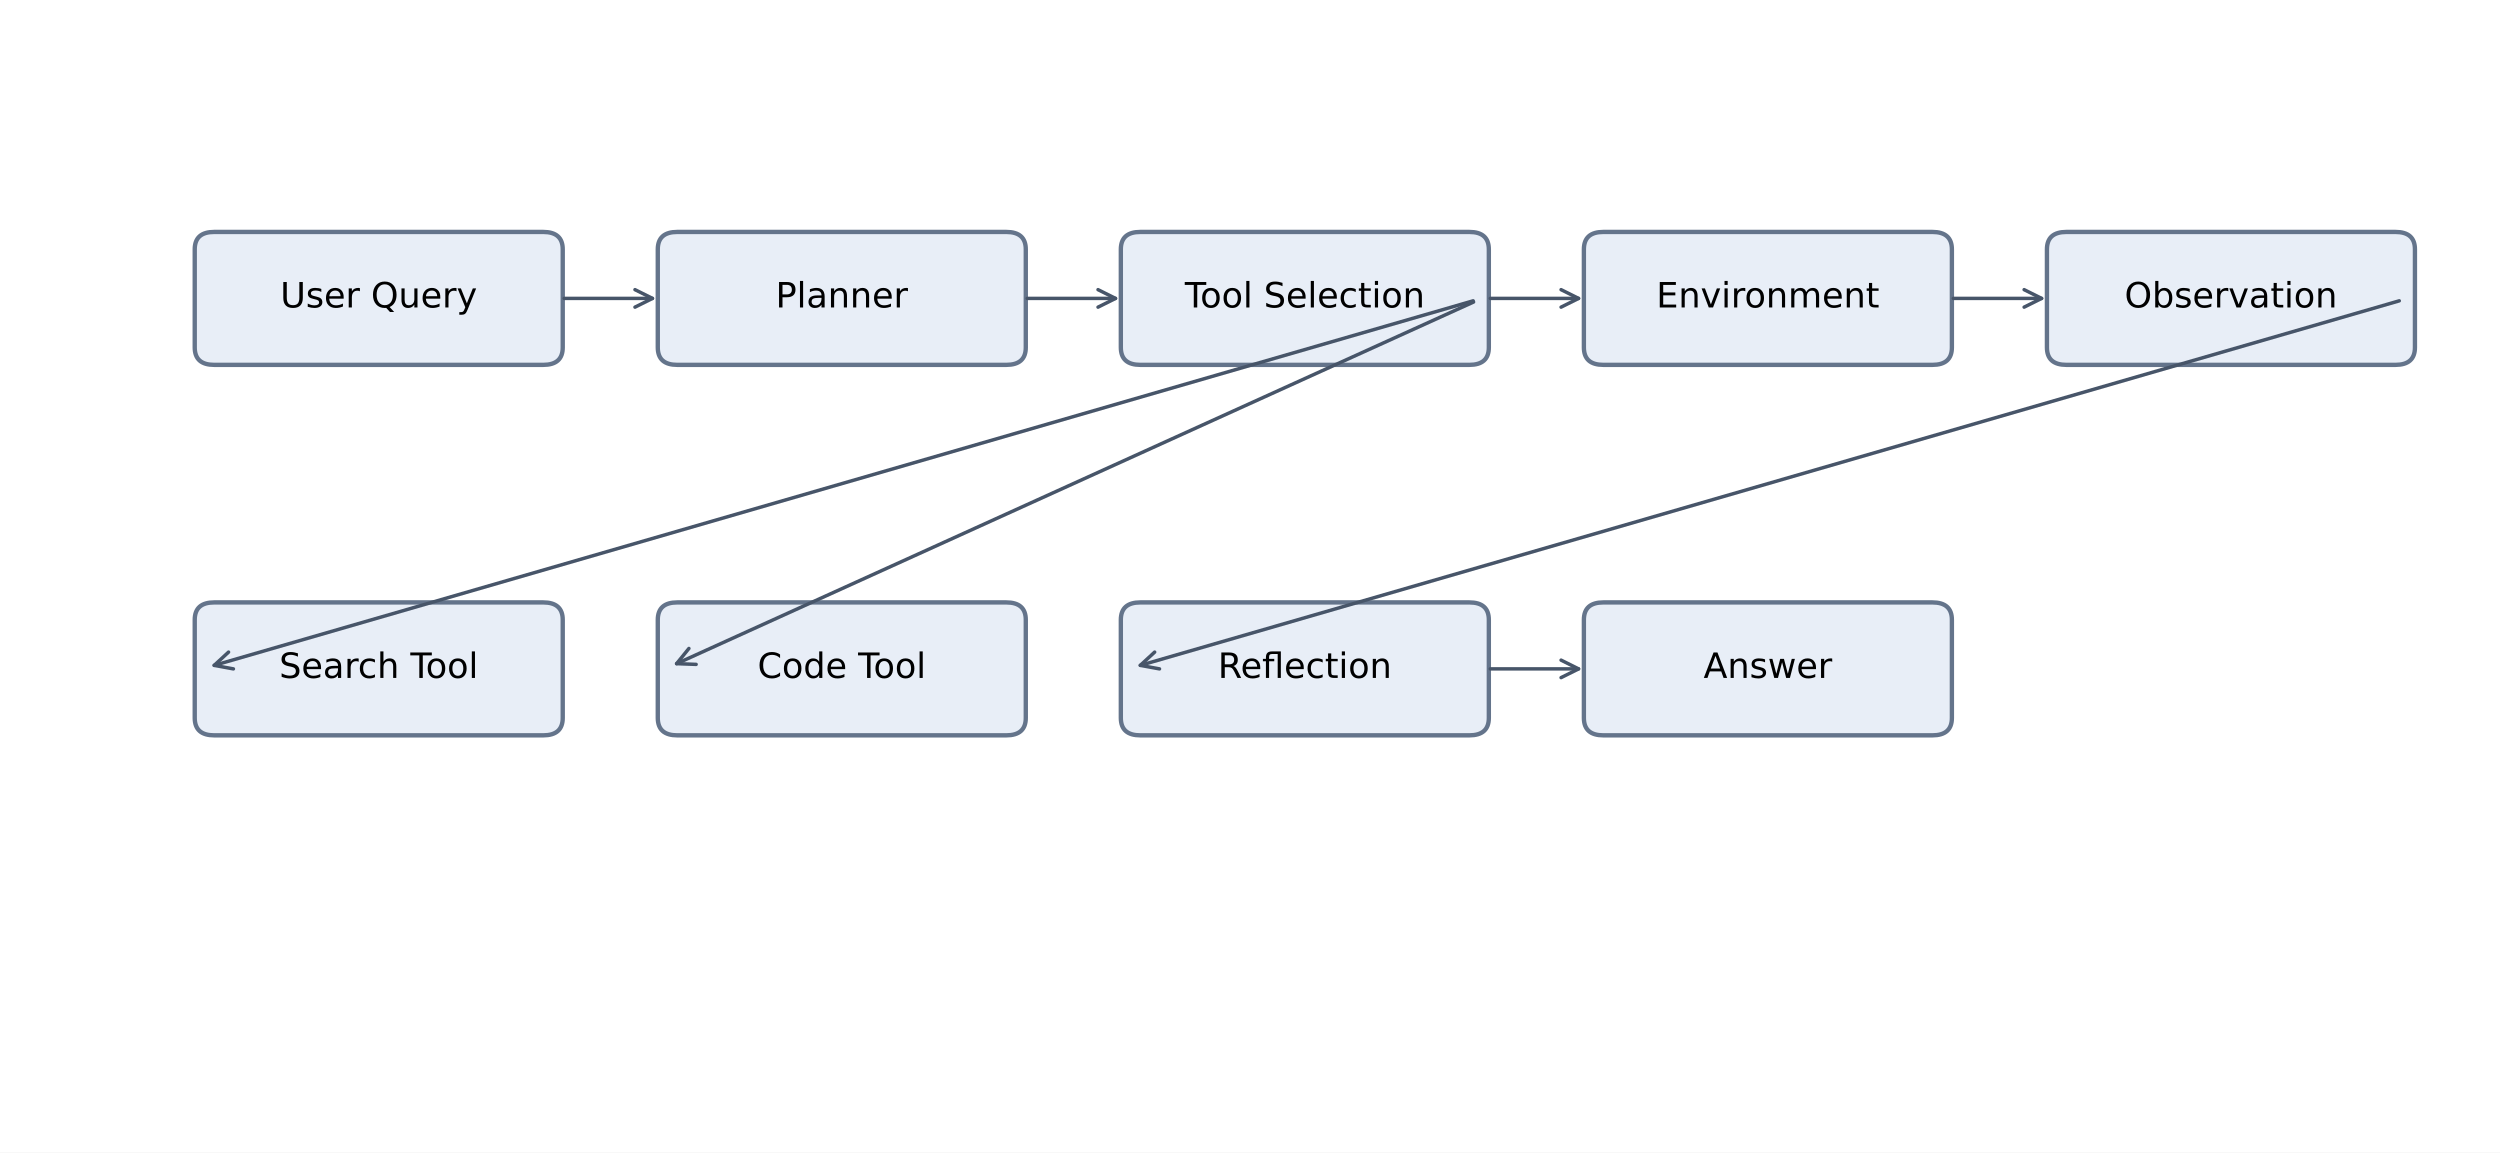
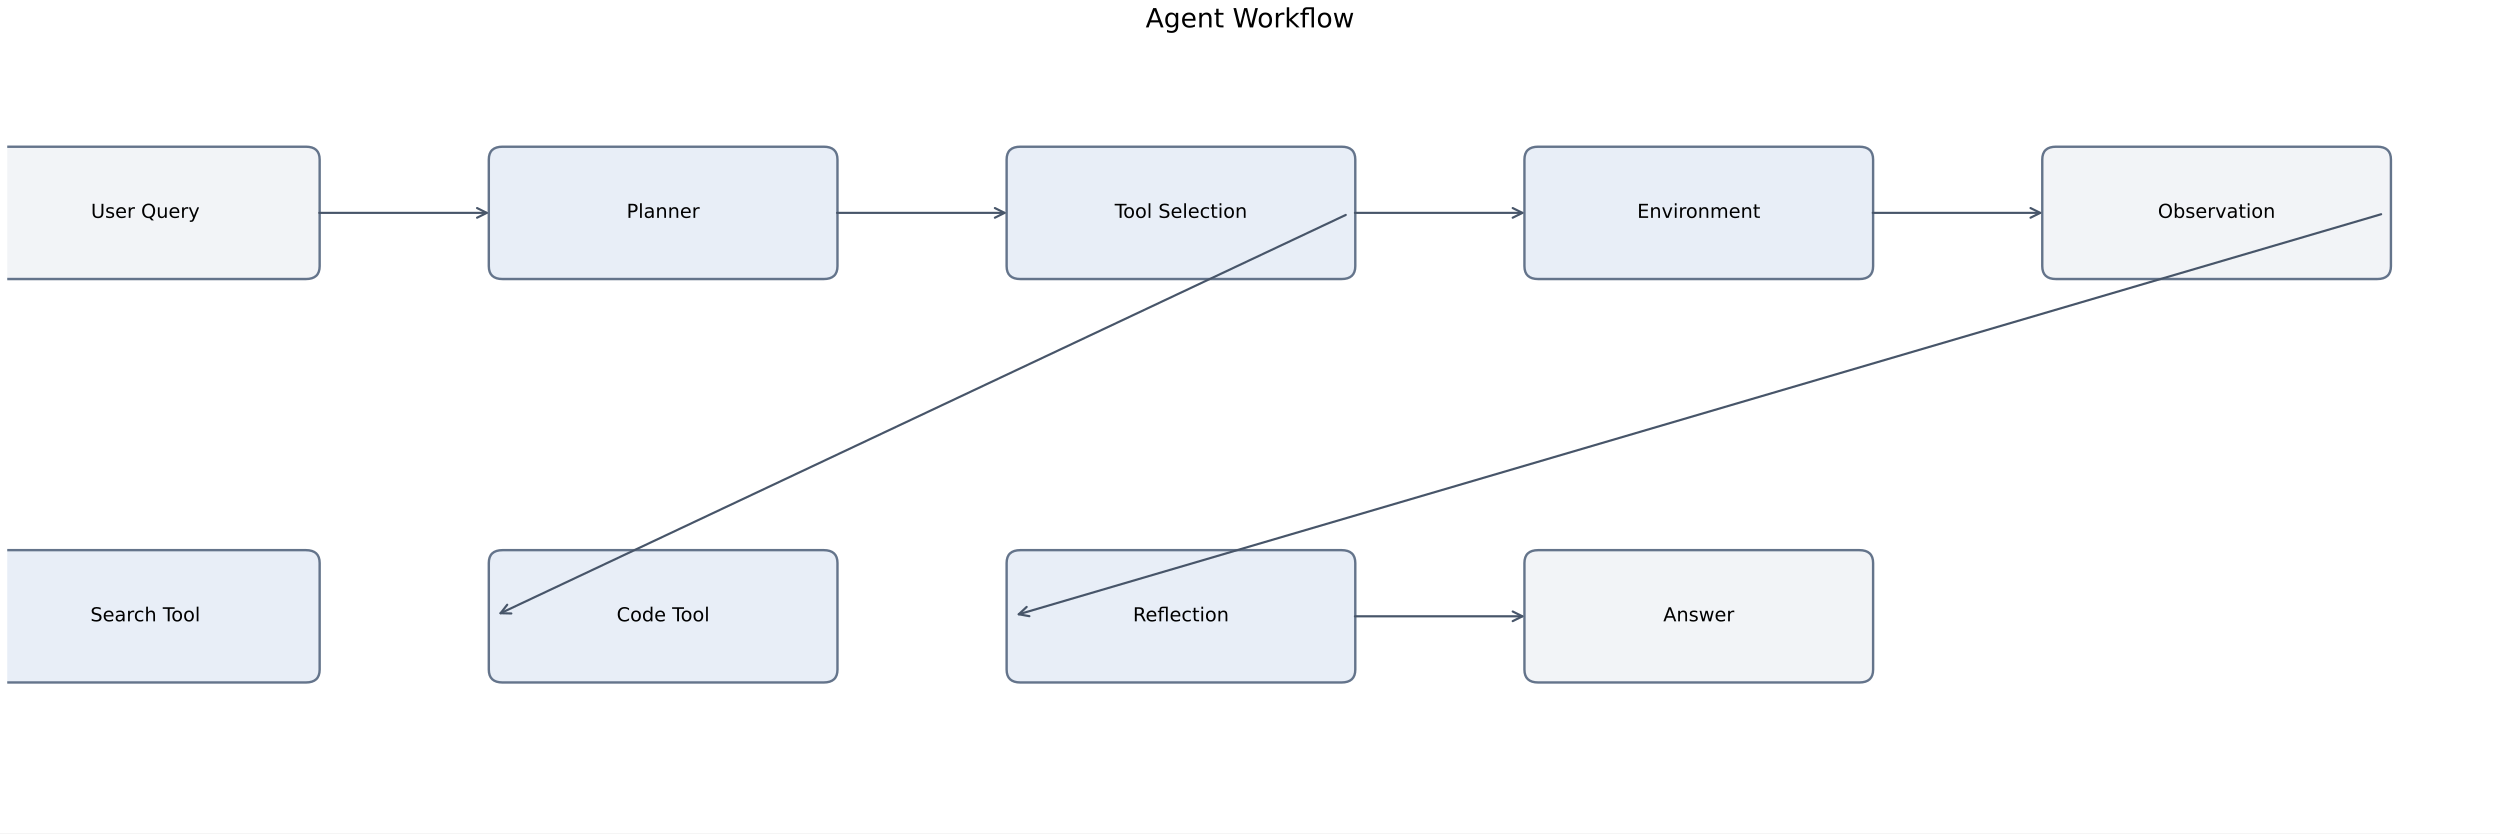
- <svg xmlns="http://www.w3.org/2000/svg" xmlns:xlink="http://www.w3.org/1999/xlink" width="572.4pt" height="263.88pt" viewBox="0 0 572.4 263.88" version="1.1">
+ <svg xmlns="http://www.w3.org/2000/svg" xmlns:xlink="http://www.w3.org/1999/xlink" width="1036.8pt" height="345.6pt" viewBox="0 0 1036.8 345.6" version="1.1">
  <defs>
    <style type="text/css">*{stroke-linejoin: round; stroke-linecap: butt}</style>
  </defs>
  <g id="figure_1">
    <g id="patch_1">
-       <path d="M 0 263.88  L 572.4 263.88  L 572.4 0  L 0 0  z " style="fill: #ffffff" />
+       <path d="M 0 345.6  L 1036.8 345.6  L 1036.8 0  L 0 0  z " style="fill: #ffffff" />
    </g>
    <g id="axes_1">
      <g id="patch_2">
-         <path d="M 49.05 83.541  L 124.38 83.541  Q 128.844 83.541 128.844 79.549  L 128.844 57.096  Q 128.844 53.104 124.38 53.104  L 49.05 53.104  Q 44.586 53.104 44.586 57.096  L 44.586 79.549  Q 44.586 83.541 49.05 83.541  z " clip-path="url(#p6b2932dcaf)" style="fill: #e8eef7; stroke: #64748b; stroke-linejoin: miter" />
+         <path d="M -6.306 115.723  L 126.839 115.723  Q 132.566 115.723 132.566 110.369  L 132.566 66.198  Q 132.566 60.844 126.839 60.844  L -6.306 60.844  Q -12.032 60.844 -12.032 66.198  L -12.032 110.369  Q -12.032 115.723 -6.306 115.723  z " clip-path="url(#p0258641c0b)" style="fill: #f2f4f7; stroke: #64748b; stroke-linejoin: miter" />
      </g>
      <g id="patch_3">
-         <path d="M 155.07 83.541  L 230.4 83.541  Q 234.864 83.541 234.864 79.549  L 234.864 57.096  Q 234.864 53.104 230.4 53.104  L 155.07 53.104  Q 150.606 53.104 150.606 57.096  L 150.606 79.549  Q 150.606 83.541 155.07 83.541  z " clip-path="url(#p6b2932dcaf)" style="fill: #e8eef7; stroke: #64748b; stroke-linejoin: miter" />
+         <path d="M 208.444 115.723  L 341.589 115.723  Q 347.316 115.723 347.316 110.369  L 347.316 66.198  Q 347.316 60.844 341.589 60.844  L 208.444 60.844  Q 202.718 60.844 202.718 66.198  L 202.718 110.369  Q 202.718 115.723 208.444 115.723  z " clip-path="url(#p0258641c0b)" style="fill: #e8eef7; stroke: #64748b; stroke-linejoin: miter" />
      </g>
      <g id="patch_4">
-         <path d="M 261.09 83.541  L 336.42 83.541  Q 340.884 83.541 340.884 79.549  L 340.884 57.096  Q 340.884 53.104 336.42 53.104  L 261.09 53.104  Q 256.626 53.104 256.626 57.096  L 256.626 79.549  Q 256.626 83.541 261.09 83.541  z " clip-path="url(#p6b2932dcaf)" style="fill: #e8eef7; stroke: #64748b; stroke-linejoin: miter" />
+         <path d="M 423.194 115.723  L 556.339 115.723  Q 562.066 115.723 562.066 110.369  L 562.066 66.198  Q 562.066 60.844 556.339 60.844  L 423.194 60.844  Q 417.468 60.844 417.468 66.198  L 417.468 110.369  Q 417.468 115.723 423.194 115.723  z " clip-path="url(#p0258641c0b)" style="fill: #e8eef7; stroke: #64748b; stroke-linejoin: miter" />
      </g>
      <g id="patch_5">
-         <path d="M 367.11 83.541  L 442.44 83.541  Q 446.904 83.541 446.904 79.549  L 446.904 57.096  Q 446.904 53.104 442.44 53.104  L 367.11 53.104  Q 362.646 53.104 362.646 57.096  L 362.646 79.549  Q 362.646 83.541 367.11 83.541  z " clip-path="url(#p6b2932dcaf)" style="fill: #e8eef7; stroke: #64748b; stroke-linejoin: miter" />
+         <path d="M 637.944 115.723  L 771.089 115.723  Q 776.816 115.723 776.816 110.369  L 776.816 66.198  Q 776.816 60.844 771.089 60.844  L 637.944 60.844  Q 632.217 60.844 632.217 66.198  L 632.217 110.369  Q 632.217 115.723 637.944 115.723  z " clip-path="url(#p0258641c0b)" style="fill: #e8eef7; stroke: #64748b; stroke-linejoin: miter" />
      </g>
      <g id="patch_6">
-         <path d="M 473.13 83.541  L 548.46 83.541  Q 552.924 83.541 552.924 79.549  L 552.924 57.096  Q 552.924 53.104 548.46 53.104  L 473.13 53.104  Q 468.666 53.104 468.666 57.096  L 468.666 79.549  Q 468.666 83.541 473.13 83.541  z " clip-path="url(#p6b2932dcaf)" style="fill: #e8eef7; stroke: #64748b; stroke-linejoin: miter" />
+         <path d="M 852.694 115.723  L 985.839 115.723  Q 991.566 115.723 991.566 110.369  L 991.566 66.198  Q 991.566 60.844 985.839 60.844  L 852.694 60.844  Q 846.967 60.844 846.967 66.198  L 846.967 110.369  Q 846.967 115.723 852.694 115.723  z " clip-path="url(#p0258641c0b)" style="fill: #f2f4f7; stroke: #64748b; stroke-linejoin: miter" />
      </g>
      <g id="patch_7">
-         <path d="M 49.05 168.364  L 124.38 168.364  Q 128.844 168.364 128.844 164.372  L 128.844 141.919  Q 128.844 137.928 124.38 137.928  L 49.05 137.928  Q 44.586 137.928 44.586 141.919  L 44.586 164.372  Q 44.586 168.364 49.05 168.364  z " clip-path="url(#p6b2932dcaf)" style="fill: #e8eef7; stroke: #64748b; stroke-linejoin: miter" />
+         <path d="M -6.306 283.036  L 126.839 283.036  Q 132.566 283.036 132.566 277.682  L 132.566 233.512  Q 132.566 228.158 126.839 228.158  L -6.306 228.158  Q -12.032 228.158 -12.032 233.512  L -12.032 277.682  Q -12.032 283.036 -6.306 283.036  z " clip-path="url(#p0258641c0b)" style="fill: #e8eef7; stroke: #64748b; stroke-linejoin: miter" />
      </g>
      <g id="patch_8">
-         <path d="M 155.07 168.364  L 230.4 168.364  Q 234.864 168.364 234.864 164.372  L 234.864 141.919  Q 234.864 137.928 230.4 137.928  L 155.07 137.928  Q 150.606 137.928 150.606 141.919  L 150.606 164.372  Q 150.606 168.364 155.07 168.364  z " clip-path="url(#p6b2932dcaf)" style="fill: #e8eef7; stroke: #64748b; stroke-linejoin: miter" />
+         <path d="M 208.444 283.036  L 341.589 283.036  Q 347.316 283.036 347.316 277.682  L 347.316 233.512  Q 347.316 228.158 341.589 228.158  L 208.444 228.158  Q 202.718 228.158 202.718 233.512  L 202.718 277.682  Q 202.718 283.036 208.444 283.036  z " clip-path="url(#p0258641c0b)" style="fill: #e8eef7; stroke: #64748b; stroke-linejoin: miter" />
      </g>
      <g id="patch_9">
-         <path d="M 261.09 168.364  L 336.42 168.364  Q 340.884 168.364 340.884 164.372  L 340.884 141.919  Q 340.884 137.928 336.42 137.928  L 261.09 137.928  Q 256.626 137.928 256.626 141.919  L 256.626 164.372  Q 256.626 168.364 261.09 168.364  z " clip-path="url(#p6b2932dcaf)" style="fill: #e8eef7; stroke: #64748b; stroke-linejoin: miter" />
+         <path d="M 423.194 283.036  L 556.339 283.036  Q 562.066 283.036 562.066 277.682  L 562.066 233.512  Q 562.066 228.158 556.339 228.158  L 423.194 228.158  Q 417.468 228.158 417.468 233.512  L 417.468 277.682  Q 417.468 283.036 423.194 283.036  z " clip-path="url(#p0258641c0b)" style="fill: #e8eef7; stroke: #64748b; stroke-linejoin: miter" />
      </g>
      <g id="patch_10">
-         <path d="M 367.11 168.364  L 442.44 168.364  Q 446.904 168.364 446.904 164.372  L 446.904 141.919  Q 446.904 137.928 442.44 137.928  L 367.11 137.928  Q 362.646 137.928 362.646 141.919  L 362.646 164.372  Q 362.646 168.364 367.11 168.364  z " clip-path="url(#p6b2932dcaf)" style="fill: #e8eef7; stroke: #64748b; stroke-linejoin: miter" />
+         <path d="M 637.944 283.036  L 771.089 283.036  Q 776.816 283.036 776.816 277.682  L 776.816 233.512  Q 776.816 228.158 771.089 228.158  L 637.944 228.158  Q 632.217 228.158 632.217 233.512  L 632.217 277.682  Q 632.217 283.036 637.944 283.036  z " clip-path="url(#p0258641c0b)" style="fill: #f2f4f7; stroke: #64748b; stroke-linejoin: miter" />
+       </g>
+       <g id="patch_11">
+         <path d="M 132.422 88.284  Q 167.642 88.284 201.856 88.284  " style="fill: none; stroke: #475569; stroke-width: 0.9; stroke-linecap: round" />
+         <path d="M 197.856 86.284  L 201.856 88.284  L 197.856 90.284  " style="fill: none; stroke: #475569; stroke-width: 0.9; stroke-linecap: round" />
+       </g>
+       <g id="patch_12">
+         <path d="M 347.172 88.284  Q 382.392 88.284 416.606 88.284  " style="fill: none; stroke: #475569; stroke-width: 0.9; stroke-linecap: round" />
+         <path d="M 412.606 86.284  L 416.606 88.284  L 412.606 90.284  " style="fill: none; stroke: #475569; stroke-width: 0.9; stroke-linecap: round" />
+       </g>
+       <g id="patch_13">
+         <path d="M 561.922 88.284  Q 597.142 88.284 631.356 88.284  " style="fill: none; stroke: #475569; stroke-width: 0.9; stroke-linecap: round" />
+         <path d="M 627.356 86.284  L 631.356 88.284  L 627.356 90.284  " style="fill: none; stroke: #475569; stroke-width: 0.9; stroke-linecap: round" />
+       </g>
+       <g id="patch_14">
+         <path d="M 776.672 88.284  Q 811.892 88.284 846.106 88.284  " style="fill: none; stroke: #475569; stroke-width: 0.9; stroke-linecap: round" />
+         <path d="M 842.106 86.284  L 846.106 88.284  L 842.106 90.284  " style="fill: none; stroke: #475569; stroke-width: 0.9; stroke-linecap: round" />
+       </g>
+       <g id="patch_15">
+         <path d="M 558.112 89.135  Q 382.393 171.94 207.584 254.316  " style="fill: none; stroke: #475569; stroke-width: 0.9; stroke-linecap: round" />
+         <path d="M 212.055 254.42  L 207.584 254.316  L 210.35 250.802  " style="fill: none; stroke: #475569; stroke-width: 0.9; stroke-linecap: round" />
+       </g>
+       <g id="patch_16">
+         <path d="M 987.501 88.847  Q 704.518 171.94 422.5 254.75  " style="fill: none; stroke: #475569; stroke-width: 0.9; stroke-linecap: round" />
+         <path d="M 426.901 255.542  L 422.5 254.75  L 425.774 251.704  " style="fill: none; stroke: #475569; stroke-width: 0.9; stroke-linecap: round" />
+       </g>
+       <g id="patch_17">
+         <path d="M 561.922 255.597  Q 597.142 255.597 631.356 255.597  " style="fill: none; stroke: #475569; stroke-width: 0.9; stroke-linecap: round" />
+         <path d="M 627.356 253.597  L 631.356 255.597  L 627.356 257.597  " style="fill: none; stroke: #475569; stroke-width: 0.9; stroke-linecap: round" />
      </g>
      <g id="text_1">
-         <g transform="translate(64.17 70.40072) scale(0.08 -0.08)">
+         <g transform="translate(37.72188 90.3619) scale(0.08 -0.08)">
          <defs>
            <path id="DejaVuSans-38" d="M 556 4666  L 1191 4666  L 1191 1831  Q 1191 1081 1462 751  Q 1734 422 2344 422  Q 2950 422 3222 751  Q 3494 1081 3494 1831  L 3494 4666  L 4128 4666  L 4128 1753  Q 4128 841 3676 375  Q 3225 -91 2344 -91  Q 1459 -91 1007 375  Q 556 841 556 1753  L 556 4666  z " transform="scale(0.015625)" />
            <path id="DejaVuSans-56" d="M 2834 3397  L 2834 2853  Q 2591 2978 2328 3040  Q 2066 3103 1784 3103  Q 1356 3103 1142 2972  Q 928 2841 928 2578  Q 928 2378 1081 2264  Q 1234 2150 1697 2047  L 1894 2003  Q 2506 1872 2764 1633  Q 3022 1394 3022 966  Q 3022 478 2636 193  Q 2250 -91 1575 -91  Q 1294 -91 989 -36  Q 684 19 347 128  L 347 722  Q 666 556 975 473  Q 1284 391 1588 391  Q 1994 391 2212 530  Q 2431 669 2431 922  Q 2431 1156 2273 1281  Q 2116 1406 1581 1522  L 1381 1569  Q 847 1681 609 1914  Q 372 2147 372 2553  Q 372 3047 722 3315  Q 1072 3584 1716 3584  Q 2034 3584 2315 3537  Q 2597 3491 2834 3397  z " transform="scale(0.015625)" />
            <path id="DejaVuSans-48" d="M 3597 1894  L 3597 1613  L 953 1613  Q 991 1019 1311 708  Q 1631 397 2203 397  Q 2534 397 2845 478  Q 3156 559 3463 722  L 3463 178  Q 3153 47 2828 -22  Q 2503 -91 2169 -91  Q 1331 -91 842 396  Q 353 884 353 1716  Q 353 2575 817 3079  Q 1281 3584 2069 3584  Q 2775 3584 3186 3129  Q 3597 2675 3597 1894  z M 3022 2063  Q 3016 2534 2758 2815  Q 2500 3097 2075 3097  Q 1594 3097 1305 2825  Q 1016 2553 972 2059  L 3022 2063  z " transform="scale(0.015625)" />
            <path id="DejaVuSans-55" d="M 2631 2963  Q 2534 3019 2420 3045  Q 2306 3072 2169 3072  Q 1681 3072 1420 2755  Q 1159 2438 1159 1844  L 1159 0  L 581 0  L 581 3500  L 1159 3500  L 1159 2956  Q 1341 3275 1631 3429  Q 1922 3584 2338 3584  Q 2397 3584 2469 3576  Q 2541 3569 2628 3553  L 2631 2963  z " transform="scale(0.015625)" />
            <path id="DejaVuSans-3" transform="scale(0.015625)" />
            <path id="DejaVuSans-34" d="M 2522 4238  Q 1834 4238 1429 3725  Q 1025 3213 1025 2328  Q 1025 1447 1429 934  Q 1834 422 2522 422  Q 3209 422 3611 934  Q 4013 1447 4013 2328  Q 4013 3213 3611 3725  Q 3209 4238 2522 4238  z M 3406 84  L 4238 -825  L 3475 -825  L 2784 -78  Q 2681 -84 2626 -87  Q 2572 -91 2522 -91  Q 1538 -91 948 567  Q 359 1225 359 2328  Q 359 3434 948 4092  Q 1538 4750 2522 4750  Q 3503 4750 4090 4092  Q 4678 3434 4678 2328  Q 4678 1516 4351 937  Q 4025 359 3406 84  z " transform="scale(0.015625)" />
            <path id="DejaVuSans-58" d="M 544 1381  L 544 3500  L 1119 3500  L 1119 1403  Q 1119 906 1312 657  Q 1506 409 1894 409  Q 2359 409 2629 706  Q 2900 1003 2900 1516  L 2900 3500  L 3475 3500  L 3475 0  L 2900 0  L 2900 538  Q 2691 219 2414 64  Q 2138 -91 1772 -91  Q 1169 -91 856 284  Q 544 659 544 1381  z M 1991 3584  L 1991 3584  z " transform="scale(0.015625)" />
            <path id="DejaVuSans-5c" d="M 2059 -325  Q 1816 -950 1584 -1140  Q 1353 -1331 966 -1331  L 506 -1331  L 506 -850  L 844 -850  Q 1081 -850 1212 -737  Q 1344 -625 1503 -206  L 1606 56  L 191 3500  L 800 3500  L 1894 763  L 2988 3500  L 3597 3500  L 2059 -325  z " transform="scale(0.015625)" />
          </defs>
          <use xlink:href="#DejaVuSans-38" />
          <use xlink:href="#DejaVuSans-56" transform="translate(73.1875 0)" />
          <use xlink:href="#DejaVuSans-48" transform="translate(125.2812 0)" />
          <use xlink:href="#DejaVuSans-55" transform="translate(186.8125 0)" />
          <use xlink:href="#DejaVuSans-3" transform="translate(227.9219 0)" />
          <use xlink:href="#DejaVuSans-34" transform="translate(259.7031 0)" />
          <use xlink:href="#DejaVuSans-58" transform="translate(338.4219 0)" />
          <use xlink:href="#DejaVuSans-48" transform="translate(401.7969 0)" />
          <use xlink:href="#DejaVuSans-55" transform="translate(463.3281 0)" />
          <use xlink:href="#DejaVuSans-5c" transform="translate(504.4375 0)" />
        </g>
      </g>
      <g id="text_2">
-         <g transform="translate(177.585 70.40104) scale(0.08 -0.08)">
+         <g transform="translate(259.8668 90.36222) scale(0.08 -0.08)">
          <defs>
            <path id="DejaVuSans-33" d="M 1259 4147  L 1259 2394  L 2053 2394  Q 2494 2394 2734 2622  Q 2975 2850 2975 3272  Q 2975 3691 2734 3919  Q 2494 4147 2053 4147  L 1259 4147  z M 628 4666  L 2053 4666  Q 2838 4666 3239 4311  Q 3641 3956 3641 3272  Q 3641 2581 3239 2228  Q 2838 1875 2053 1875  L 1259 1875  L 1259 0  L 628 0  L 628 4666  z " transform="scale(0.015625)" />
            <path id="DejaVuSans-4f" d="M 603 4863  L 1178 4863  L 1178 0  L 603 0  L 603 4863  z " transform="scale(0.015625)" />
            <path id="DejaVuSans-44" d="M 2194 1759  Q 1497 1759 1228 1600  Q 959 1441 959 1056  Q 959 750 1161 570  Q 1363 391 1709 391  Q 2188 391 2477 730  Q 2766 1069 2766 1631  L 2766 1759  L 2194 1759  z M 3341 1997  L 3341 0  L 2766 0  L 2766 531  Q 2569 213 2275 61  Q 1981 -91 1556 -91  Q 1019 -91 701 211  Q 384 513 384 1019  Q 384 1609 779 1909  Q 1175 2209 1959 2209  L 2766 2209  L 2766 2266  Q 2766 2663 2505 2880  Q 2244 3097 1772 3097  Q 1472 3097 1187 3025  Q 903 2953 641 2809  L 641 3341  Q 956 3463 1253 3523  Q 1550 3584 1831 3584  Q 2591 3584 2966 3190  Q 3341 2797 3341 1997  z " transform="scale(0.015625)" />
            <path id="DejaVuSans-51" d="M 3513 2113  L 3513 0  L 2938 0  L 2938 2094  Q 2938 2591 2744 2837  Q 2550 3084 2163 3084  Q 1697 3084 1428 2787  Q 1159 2491 1159 1978  L 1159 0  L 581 0  L 581 3500  L 1159 3500  L 1159 2956  Q 1366 3272 1645 3428  Q 1925 3584 2291 3584  Q 2894 3584 3203 3211  Q 3513 2838 3513 2113  z " transform="scale(0.015625)" />
          </defs>
          <use xlink:href="#DejaVuSans-33" />
          <use xlink:href="#DejaVuSans-4f" transform="translate(60.29688 0)" />
          <use xlink:href="#DejaVuSans-44" transform="translate(88.07812 0)" />
          <use xlink:href="#DejaVuSans-51" transform="translate(149.3594 0)" />
          <use xlink:href="#DejaVuSans-51" transform="translate(212.7344 0)" />
          <use xlink:href="#DejaVuSans-48" transform="translate(276.1094 0)" />
          <use xlink:href="#DejaVuSans-55" transform="translate(337.6406 0)" />
        </g>
      </g>
      <g id="text_3">
-         <g transform="translate(271.2794 70.40104) scale(0.08 -0.08)">
+         <g transform="translate(462.2911 90.36222) scale(0.08 -0.08)">
          <defs>
            <path id="DejaVuSans-37" d="M -19 4666  L 3928 4666  L 3928 4134  L 2272 4134  L 2272 0  L 1638 0  L 1638 4134  L -19 4134  L -19 4666  z " transform="scale(0.015625)" />
            <path id="DejaVuSans-52" d="M 1959 3097  Q 1497 3097 1228 2736  Q 959 2375 959 1747  Q 959 1119 1226 758  Q 1494 397 1959 397  Q 2419 397 2687 759  Q 2956 1122 2956 1747  Q 2956 2369 2687 2733  Q 2419 3097 1959 3097  z M 1959 3584  Q 2709 3584 3137 3096  Q 3566 2609 3566 1747  Q 3566 888 3137 398  Q 2709 -91 1959 -91  Q 1206 -91 779 398  Q 353 888 353 1747  Q 353 2609 779 3096  Q 1206 3584 1959 3584  z " transform="scale(0.015625)" />
            <path id="DejaVuSans-36" d="M 3425 4513  L 3425 3897  Q 3066 4069 2747 4153  Q 2428 4238 2131 4238  Q 1616 4238 1336 4038  Q 1056 3838 1056 3469  Q 1056 3159 1242 3001  Q 1428 2844 1947 2747  L 2328 2669  Q 3034 2534 3370 2195  Q 3706 1856 3706 1288  Q 3706 609 3251 259  Q 2797 -91 1919 -91  Q 1588 -91 1214 -16  Q 841 59 441 206  L 441 856  Q 825 641 1194 531  Q 1563 422 1919 422  Q 2459 422 2753 634  Q 3047 847 3047 1241  Q 3047 1584 2836 1778  Q 2625 1972 2144 2069  L 1759 2144  Q 1053 2284 737 2584  Q 422 2884 422 3419  Q 422 4038 858 4394  Q 1294 4750 2059 4750  Q 2388 4750 2728 4690  Q 3069 4631 3425 4513  z " transform="scale(0.015625)" />
            <path id="DejaVuSans-46" d="M 3122 3366  L 3122 2828  Q 2878 2963 2633 3030  Q 2388 3097 2138 3097  Q 1578 3097 1268 2742  Q 959 2388 959 1747  Q 959 1106 1268 751  Q 1578 397 2138 397  Q 2388 397 2633 464  Q 2878 531 3122 666  L 3122 134  Q 2881 22 2623 -34  Q 2366 -91 2075 -91  Q 1284 -91 818 406  Q 353 903 353 1747  Q 353 2603 823 3093  Q 1294 3584 2113 3584  Q 2378 3584 2631 3529  Q 2884 3475 3122 3366  z " transform="scale(0.015625)" />
            <path id="DejaVuSans-57" d="M 1172 4494  L 1172 3500  L 2356 3500  L 2356 3053  L 1172 3053  L 1172 1153  Q 1172 725 1289 603  Q 1406 481 1766 481  L 2356 481  L 2356 0  L 1766 0  Q 1100 0 847 248  Q 594 497 594 1153  L 594 3053  L 172 3053  L 172 3500  L 594 3500  L 594 4494  L 1172 4494  z " transform="scale(0.015625)" />
            <path id="DejaVuSans-4c" d="M 603 3500  L 1178 3500  L 1178 0  L 603 0  L 603 3500  z M 603 4863  L 1178 4863  L 1178 4134  L 603 4134  L 603 4863  z " transform="scale(0.015625)" />
          </defs>
          <use xlink:href="#DejaVuSans-37" />
          <use xlink:href="#DejaVuSans-52" transform="translate(44.09375 0)" />
          <use xlink:href="#DejaVuSans-52" transform="translate(105.2812 0)" />
          <use xlink:href="#DejaVuSans-4f" transform="translate(166.4688 0)" />
          <use xlink:href="#DejaVuSans-3" transform="translate(194.25 0)" />
          <use xlink:href="#DejaVuSans-36" transform="translate(226.0312 0)" />
          <use xlink:href="#DejaVuSans-48" transform="translate(289.5156 0)" />
          <use xlink:href="#DejaVuSans-4f" transform="translate(351.0469 0)" />
          <use xlink:href="#DejaVuSans-48" transform="translate(378.8281 0)" />
          <use xlink:href="#DejaVuSans-46" transform="translate(440.3594 0)" />
          <use xlink:href="#DejaVuSans-57" transform="translate(495.3438 0)" />
          <use xlink:href="#DejaVuSans-4c" transform="translate(534.5469 0)" />
          <use xlink:href="#DejaVuSans-52" transform="translate(562.3281 0)" />
          <use xlink:href="#DejaVuSans-51" transform="translate(623.5156 0)" />
        </g>
      </g>
      <g id="text_4">
-         <g transform="translate(379.2344 70.40104) scale(0.08 -0.08)">
+         <g transform="translate(678.976 90.36222) scale(0.08 -0.08)">
          <defs>
            <path id="DejaVuSans-28" d="M 628 4666  L 3578 4666  L 3578 4134  L 1259 4134  L 1259 2753  L 3481 2753  L 3481 2222  L 1259 2222  L 1259 531  L 3634 531  L 3634 0  L 628 0  L 628 4666  z " transform="scale(0.015625)" />
            <path id="DejaVuSans-59" d="M 191 3500  L 800 3500  L 1894 563  L 2988 3500  L 3597 3500  L 2284 0  L 1503 0  L 191 3500  z " transform="scale(0.015625)" />
            <path id="DejaVuSans-50" d="M 3328 2828  Q 3544 3216 3844 3400  Q 4144 3584 4550 3584  Q 5097 3584 5394 3201  Q 5691 2819 5691 2113  L 5691 0  L 5113 0  L 5113 2094  Q 5113 2597 4934 2840  Q 4756 3084 4391 3084  Q 3944 3084 3684 2787  Q 3425 2491 3425 1978  L 3425 0  L 2847 0  L 2847 2094  Q 2847 2600 2669 2842  Q 2491 3084 2119 3084  Q 1678 3084 1418 2786  Q 1159 2488 1159 1978  L 1159 0  L 581 0  L 581 3500  L 1159 3500  L 1159 2956  Q 1356 3278 1631 3431  Q 1906 3584 2284 3584  Q 2666 3584 2933 3390  Q 3200 3197 3328 2828  z " transform="scale(0.015625)" />
          </defs>
          <use xlink:href="#DejaVuSans-28" />
          <use xlink:href="#DejaVuSans-51" transform="translate(63.1875 0)" />
          <use xlink:href="#DejaVuSans-59" transform="translate(126.5625 0)" />
          <use xlink:href="#DejaVuSans-4c" transform="translate(185.75 0)" />
          <use xlink:href="#DejaVuSans-55" transform="translate(213.5312 0)" />
          <use xlink:href="#DejaVuSans-52" transform="translate(252.4375 0)" />
          <use xlink:href="#DejaVuSans-51" transform="translate(313.625 0)" />
          <use xlink:href="#DejaVuSans-50" transform="translate(377 0)" />
          <use xlink:href="#DejaVuSans-48" transform="translate(474.4062 0)" />
          <use xlink:href="#DejaVuSans-51" transform="translate(535.9375 0)" />
          <use xlink:href="#DejaVuSans-57" transform="translate(599.3125 0)" />
        </g>
      </g>
      <g id="text_5">
-         <g transform="translate(486.4369 70.40104) scale(0.08 -0.08)">
+         <g transform="translate(894.9084 90.36222) scale(0.08 -0.08)">
          <defs>
            <path id="DejaVuSans-32" d="M 2522 4238  Q 1834 4238 1429 3725  Q 1025 3213 1025 2328  Q 1025 1447 1429 934  Q 1834 422 2522 422  Q 3209 422 3611 934  Q 4013 1447 4013 2328  Q 4013 3213 3611 3725  Q 3209 4238 2522 4238  z M 2522 4750  Q 3503 4750 4090 4092  Q 4678 3434 4678 2328  Q 4678 1225 4090 567  Q 3503 -91 2522 -91  Q 1538 -91 948 565  Q 359 1222 359 2328  Q 359 3434 948 4092  Q 1538 4750 2522 4750  z " transform="scale(0.015625)" />
            <path id="DejaVuSans-45" d="M 3116 1747  Q 3116 2381 2855 2742  Q 2594 3103 2138 3103  Q 1681 3103 1420 2742  Q 1159 2381 1159 1747  Q 1159 1113 1420 752  Q 1681 391 2138 391  Q 2594 391 2855 752  Q 3116 1113 3116 1747  z M 1159 2969  Q 1341 3281 1617 3432  Q 1894 3584 2278 3584  Q 2916 3584 3314 3078  Q 3713 2572 3713 1747  Q 3713 922 3314 415  Q 2916 -91 2278 -91  Q 1894 -91 1617 61  Q 1341 213 1159 525  L 1159 0  L 581 0  L 581 4863  L 1159 4863  L 1159 2969  z " transform="scale(0.015625)" />
          </defs>
          <use xlink:href="#DejaVuSans-32" />
          <use xlink:href="#DejaVuSans-45" transform="translate(78.71875 0)" />
          <use xlink:href="#DejaVuSans-56" transform="translate(142.2031 0)" />
          <use xlink:href="#DejaVuSans-48" transform="translate(194.2969 0)" />
          <use xlink:href="#DejaVuSans-55" transform="translate(255.8281 0)" />
          <use xlink:href="#DejaVuSans-59" transform="translate(296.9375 0)" />
          <use xlink:href="#DejaVuSans-44" transform="translate(356.125 0)" />
          <use xlink:href="#DejaVuSans-57" transform="translate(417.4062 0)" />
          <use xlink:href="#DejaVuSans-4c" transform="translate(456.6094 0)" />
          <use xlink:href="#DejaVuSans-52" transform="translate(484.3906 0)" />
          <use xlink:href="#DejaVuSans-51" transform="translate(545.5781 0)" />
        </g>
      </g>
      <g id="text_6">
-         <g transform="translate(63.93125 155.2242) scale(0.08 -0.08)">
+         <g transform="translate(37.48313 257.6754) scale(0.08 -0.08)">
          <defs>
            <path id="DejaVuSans-4b" d="M 3513 2113  L 3513 0  L 2938 0  L 2938 2094  Q 2938 2591 2744 2837  Q 2550 3084 2163 3084  Q 1697 3084 1428 2787  Q 1159 2491 1159 1978  L 1159 0  L 581 0  L 581 4863  L 1159 4863  L 1159 2956  Q 1366 3272 1645 3428  Q 1925 3584 2291 3584  Q 2894 3584 3203 3211  Q 3513 2838 3513 2113  z " transform="scale(0.015625)" />
          </defs>
          <use xlink:href="#DejaVuSans-36" />
          <use xlink:href="#DejaVuSans-48" transform="translate(63.48438 0)" />
          <use xlink:href="#DejaVuSans-44" transform="translate(125.0156 0)" />
          <use xlink:href="#DejaVuSans-55" transform="translate(186.2969 0)" />
          <use xlink:href="#DejaVuSans-46" transform="translate(225.2031 0)" />
          <use xlink:href="#DejaVuSans-4b" transform="translate(280.1875 0)" />
          <use xlink:href="#DejaVuSans-3" transform="translate(343.5625 0)" />
          <use xlink:href="#DejaVuSans-37" transform="translate(375.3438 0)" />
          <use xlink:href="#DejaVuSans-52" transform="translate(419.4375 0)" />
          <use xlink:href="#DejaVuSans-52" transform="translate(480.625 0)" />
          <use xlink:href="#DejaVuSans-4f" transform="translate(541.8125 0)" />
        </g>
      </g>
      <g id="text_7">
-         <g transform="translate(173.4525 155.2242) scale(0.08 -0.08)">
+         <g transform="translate(255.7343 257.6754) scale(0.08 -0.08)">
          <defs>
            <path id="DejaVuSans-26" d="M 4122 4306  L 4122 3641  Q 3803 3938 3442 4084  Q 3081 4231 2675 4231  Q 1875 4231 1450 3742  Q 1025 3253 1025 2328  Q 1025 1406 1450 917  Q 1875 428 2675 428  Q 3081 428 3442 575  Q 3803 722 4122 1019  L 4122 359  Q 3791 134 3420 21  Q 3050 -91 2638 -91  Q 1578 -91 968 557  Q 359 1206 359 2328  Q 359 3453 968 4101  Q 1578 4750 2638 4750  Q 3056 4750 3426 4639  Q 3797 4528 4122 4306  z " transform="scale(0.015625)" />
            <path id="DejaVuSans-47" d="M 2906 2969  L 2906 4863  L 3481 4863  L 3481 0  L 2906 0  L 2906 525  Q 2725 213 2448 61  Q 2172 -91 1784 -91  Q 1150 -91 751 415  Q 353 922 353 1747  Q 353 2572 751 3078  Q 1150 3584 1784 3584  Q 2172 3584 2448 3432  Q 2725 3281 2906 2969  z M 947 1747  Q 947 1113 1208 752  Q 1469 391 1925 391  Q 2381 391 2643 752  Q 2906 1113 2906 1747  Q 2906 2381 2643 2742  Q 2381 3103 1925 3103  Q 1469 3103 1208 2742  Q 947 2381 947 1747  z " transform="scale(0.015625)" />
          </defs>
          <use xlink:href="#DejaVuSans-26" />
          <use xlink:href="#DejaVuSans-52" transform="translate(69.82812 0)" />
          <use xlink:href="#DejaVuSans-47" transform="translate(131.0156 0)" />
          <use xlink:href="#DejaVuSans-48" transform="translate(194.5 0)" />
          <use xlink:href="#DejaVuSans-3" transform="translate(256.0312 0)" />
          <use xlink:href="#DejaVuSans-37" transform="translate(287.8125 0)" />
          <use xlink:href="#DejaVuSans-52" transform="translate(331.9062 0)" />
          <use xlink:href="#DejaVuSans-52" transform="translate(393.0938 0)" />
          <use xlink:href="#DejaVuSans-4f" transform="translate(454.2812 0)" />
        </g>
      </g>
      <g id="text_8">
-         <g transform="translate(278.8519 155.2242) scale(0.08 -0.08)">
+         <g transform="translate(469.8636 257.6754) scale(0.08 -0.08)">
          <defs>
            <path id="DejaVuSans-35" d="M 2841 2188  Q 3044 2119 3236 1894  Q 3428 1669 3622 1275  L 4263 0  L 3584 0  L 2988 1197  Q 2756 1666 2539 1819  Q 2322 1972 1947 1972  L 1259 1972  L 1259 0  L 628 0  L 628 4666  L 2053 4666  Q 2853 4666 3247 4331  Q 3641 3997 3641 3322  Q 3641 2881 3436 2590  Q 3231 2300 2841 2188  z M 1259 4147  L 1259 2491  L 2053 2491  Q 2509 2491 2742 2702  Q 2975 2913 2975 3322  Q 2975 3731 2742 3939  Q 2509 4147 2053 4147  L 1259 4147  z " transform="scale(0.015625)" />
            <path id="DejaVuSans-13b0" d="M 1831 4863  L 3431 4863  L 3431 0  L 2853 0  L 2853 4384  L 1825 4384  Q 1516 4384 1395 4259  Q 1275 4134 1275 3809  L 1275 3500  L 2222 3500  L 2222 3053  L 1275 3053  L 1275 0  L 697 0  L 697 3053  L 147 3053  L 147 3500  L 697 3500  L 697 3744  Q 697 4328 969 4595  Q 1241 4863 1831 4863  z " transform="scale(0.015625)" />
          </defs>
          <use xlink:href="#DejaVuSans-35" />
          <use xlink:href="#DejaVuSans-48" transform="translate(65 0)" />
          <use xlink:href="#DejaVuSans-13b0" transform="translate(126.5312 0)" />
          <use xlink:href="#DejaVuSans-48" transform="translate(189.5156 0)" />
          <use xlink:href="#DejaVuSans-46" transform="translate(251.0469 0)" />
          <use xlink:href="#DejaVuSans-57" transform="translate(306.0312 0)" />
          <use xlink:href="#DejaVuSans-4c" transform="translate(345.2344 0)" />
          <use xlink:href="#DejaVuSans-52" transform="translate(373.0156 0)" />
          <use xlink:href="#DejaVuSans-51" transform="translate(434.2031 0)" />
        </g>
      </g>
      <g id="text_9">
-         <g transform="translate(390.0431 155.2239) scale(0.08 -0.08)">
+         <g transform="translate(689.7847 257.675) scale(0.08 -0.08)">
          <defs>
            <path id="DejaVuSans-24" d="M 2188 4044  L 1331 1722  L 3047 1722  L 2188 4044  z M 1831 4666  L 2547 4666  L 4325 0  L 3669 0  L 3244 1197  L 1141 1197  L 716 0  L 50 0  L 1831 4666  z " transform="scale(0.015625)" />
            <path id="DejaVuSans-5a" d="M 269 3500  L 844 3500  L 1563 769  L 2278 3500  L 2956 3500  L 3675 769  L 4391 3500  L 4966 3500  L 4050 0  L 3372 0  L 2619 2869  L 1863 0  L 1184 0  L 269 3500  z " transform="scale(0.015625)" />
          </defs>
          <use xlink:href="#DejaVuSans-24" />
          <use xlink:href="#DejaVuSans-51" transform="translate(68.40625 0)" />
          <use xlink:href="#DejaVuSans-56" transform="translate(131.7812 0)" />
          <use xlink:href="#DejaVuSans-5a" transform="translate(183.875 0)" />
          <use xlink:href="#DejaVuSans-48" transform="translate(265.6562 0)" />
          <use xlink:href="#DejaVuSans-55" transform="translate(327.1875 0)" />
        </g>
      </g>
-       <g id="patch_11">
-         <path d="M 129.172 68.323  Q 139.726 68.323 149.386 68.323  " style="fill: none; stroke: #475569; stroke-width: 0.8; stroke-linecap: round" />
-         <path d="M 145.386 66.323  L 149.386 68.323  L 145.386 70.323  " style="fill: none; stroke: #475569; stroke-width: 0.8; stroke-linecap: round" />
-       </g>
-       <g id="patch_12">
-         <path d="M 235.192 68.323  Q 245.746 68.323 255.406 68.323  " style="fill: none; stroke: #475569; stroke-width: 0.8; stroke-linecap: round" />
-         <path d="M 251.406 66.323  L 255.406 68.323  L 251.406 70.323  " style="fill: none; stroke: #475569; stroke-width: 0.8; stroke-linecap: round" />
-       </g>
-       <g id="patch_13">
-         <path d="M 341.212 68.323  Q 351.766 68.323 361.426 68.323  " style="fill: none; stroke: #475569; stroke-width: 0.8; stroke-linecap: round" />
-         <path d="M 357.426 66.323  L 361.426 68.323  L 357.426 70.323  " style="fill: none; stroke: #475569; stroke-width: 0.8; stroke-linecap: round" />
-       </g>
-       <g id="patch_14">
-         <path d="M 447.232 68.323  Q 457.786 68.323 467.446 68.323  " style="fill: none; stroke: #475569; stroke-width: 0.8; stroke-linecap: round" />
-         <path d="M 463.446 66.323  L 467.446 68.323  L 463.446 70.323  " style="fill: none; stroke: #475569; stroke-width: 0.8; stroke-linecap: round" />
-       </g>
-       <g id="patch_15">
-         <path d="M 337.292 68.878  Q 192.738 110.733 49.042 152.34  " style="fill: none; stroke: #475569; stroke-width: 0.8; stroke-linecap: round" />
-         <path d="M 53.44 153.149  L 49.042 152.34  L 52.328 149.307  " style="fill: none; stroke: #475569; stroke-width: 0.8; stroke-linecap: round" />
-       </g>
-       <g id="patch_16">
-         <path d="M 337.387 69.15  Q 245.745 110.734 154.916 151.95  " style="fill: none; stroke: #475569; stroke-width: 0.8; stroke-linecap: round" />
-         <path d="M 159.385 152.118  L 154.916 151.95  L 157.732 148.475  " style="fill: none; stroke: #475569; stroke-width: 0.8; stroke-linecap: round" />
-       </g>
-       <g id="patch_17">
-         <path d="M 549.332 68.878  Q 404.778 110.733 261.082 152.34  " style="fill: none; stroke: #475569; stroke-width: 0.8; stroke-linecap: round" />
-         <path d="M 265.48 153.149  L 261.082 152.34  L 264.368 149.307  " style="fill: none; stroke: #475569; stroke-width: 0.8; stroke-linecap: round" />
-       </g>
-       <g id="patch_18">
-         <path d="M 341.212 153.146  Q 351.766 153.146 361.426 153.146  " style="fill: none; stroke: #475569; stroke-width: 0.8; stroke-linecap: round" />
-         <path d="M 357.426 151.146  L 361.426 153.146  L 357.426 155.146  " style="fill: none; stroke: #475569; stroke-width: 0.8; stroke-linecap: round" />
+       <g id="text_10">
+         <g transform="translate(475.1176 11.35852) scale(0.11 -0.11)">
+           <defs>
+             <path id="DejaVuSans-4a" d="M 2906 1791  Q 2906 2416 2648 2759  Q 2391 3103 1925 3103  Q 1463 3103 1205 2759  Q 947 2416 947 1791  Q 947 1169 1205 825  Q 1463 481 1925 481  Q 2391 481 2648 825  Q 2906 1169 2906 1791  z M 3481 434  Q 3481 -459 3084 -895  Q 2688 -1331 1869 -1331  Q 1566 -1331 1297 -1286  Q 1028 -1241 775 -1147  L 775 -588  Q 1028 -725 1275 -790  Q 1522 -856 1778 -856  Q 2344 -856 2625 -561  Q 2906 -266 2906 331  L 2906 616  Q 2728 306 2450 153  Q 2172 0 1784 0  Q 1141 0 747 490  Q 353 981 353 1791  Q 353 2603 747 3093  Q 1141 3584 1784 3584  Q 2172 3584 2450 3431  Q 2728 3278 2906 2969  L 2906 3500  L 3481 3500  L 3481 434  z " transform="scale(0.015625)" />
+             <path id="DejaVuSans-3a" d="M 213 4666  L 850 4666  L 1831 722  L 2809 4666  L 3519 4666  L 4500 722  L 5478 4666  L 6119 4666  L 4947 0  L 4153 0  L 3169 4050  L 2175 0  L 1381 0  L 213 4666  z " transform="scale(0.015625)" />
+             <path id="DejaVuSans-4e" d="M 581 4863  L 1159 4863  L 1159 1991  L 2875 3500  L 3609 3500  L 1753 1863  L 3688 0  L 2938 0  L 1159 1709  L 1159 0  L 581 0  L 581 4863  z " transform="scale(0.015625)" />
+           </defs>
+           <use xlink:href="#DejaVuSans-24" />
+           <use xlink:href="#DejaVuSans-4a" transform="translate(68.40625 0)" />
+           <use xlink:href="#DejaVuSans-48" transform="translate(131.8906 0)" />
+           <use xlink:href="#DejaVuSans-51" transform="translate(193.4219 0)" />
+           <use xlink:href="#DejaVuSans-57" transform="translate(256.7969 0)" />
+           <use xlink:href="#DejaVuSans-3" transform="translate(296 0)" />
+           <use xlink:href="#DejaVuSans-3a" transform="translate(327.7812 0)" />
+           <use xlink:href="#DejaVuSans-52" transform="translate(420.7969 0)" />
+           <use xlink:href="#DejaVuSans-55" transform="translate(481.9844 0)" />
+           <use xlink:href="#DejaVuSans-4e" transform="translate(523.0938 0)" />
+           <use xlink:href="#DejaVuSans-13b0" transform="translate(581 0)" />
+           <use xlink:href="#DejaVuSans-52" transform="translate(643.9844 0)" />
+           <use xlink:href="#DejaVuSans-5a" transform="translate(705.1719 0)" />
+         </g>
      </g>
    </g>
  </g>
  <defs>
-     <clipPath id="p6b2932dcaf">
-       <rect x="7.2" y="7.2" width="558" height="249.48" />
+     <clipPath id="p0258641c0b">
+       <rect x="3" y="21.359" width="1030.8" height="321.241" />
    </clipPath>
  </defs>
</svg>
